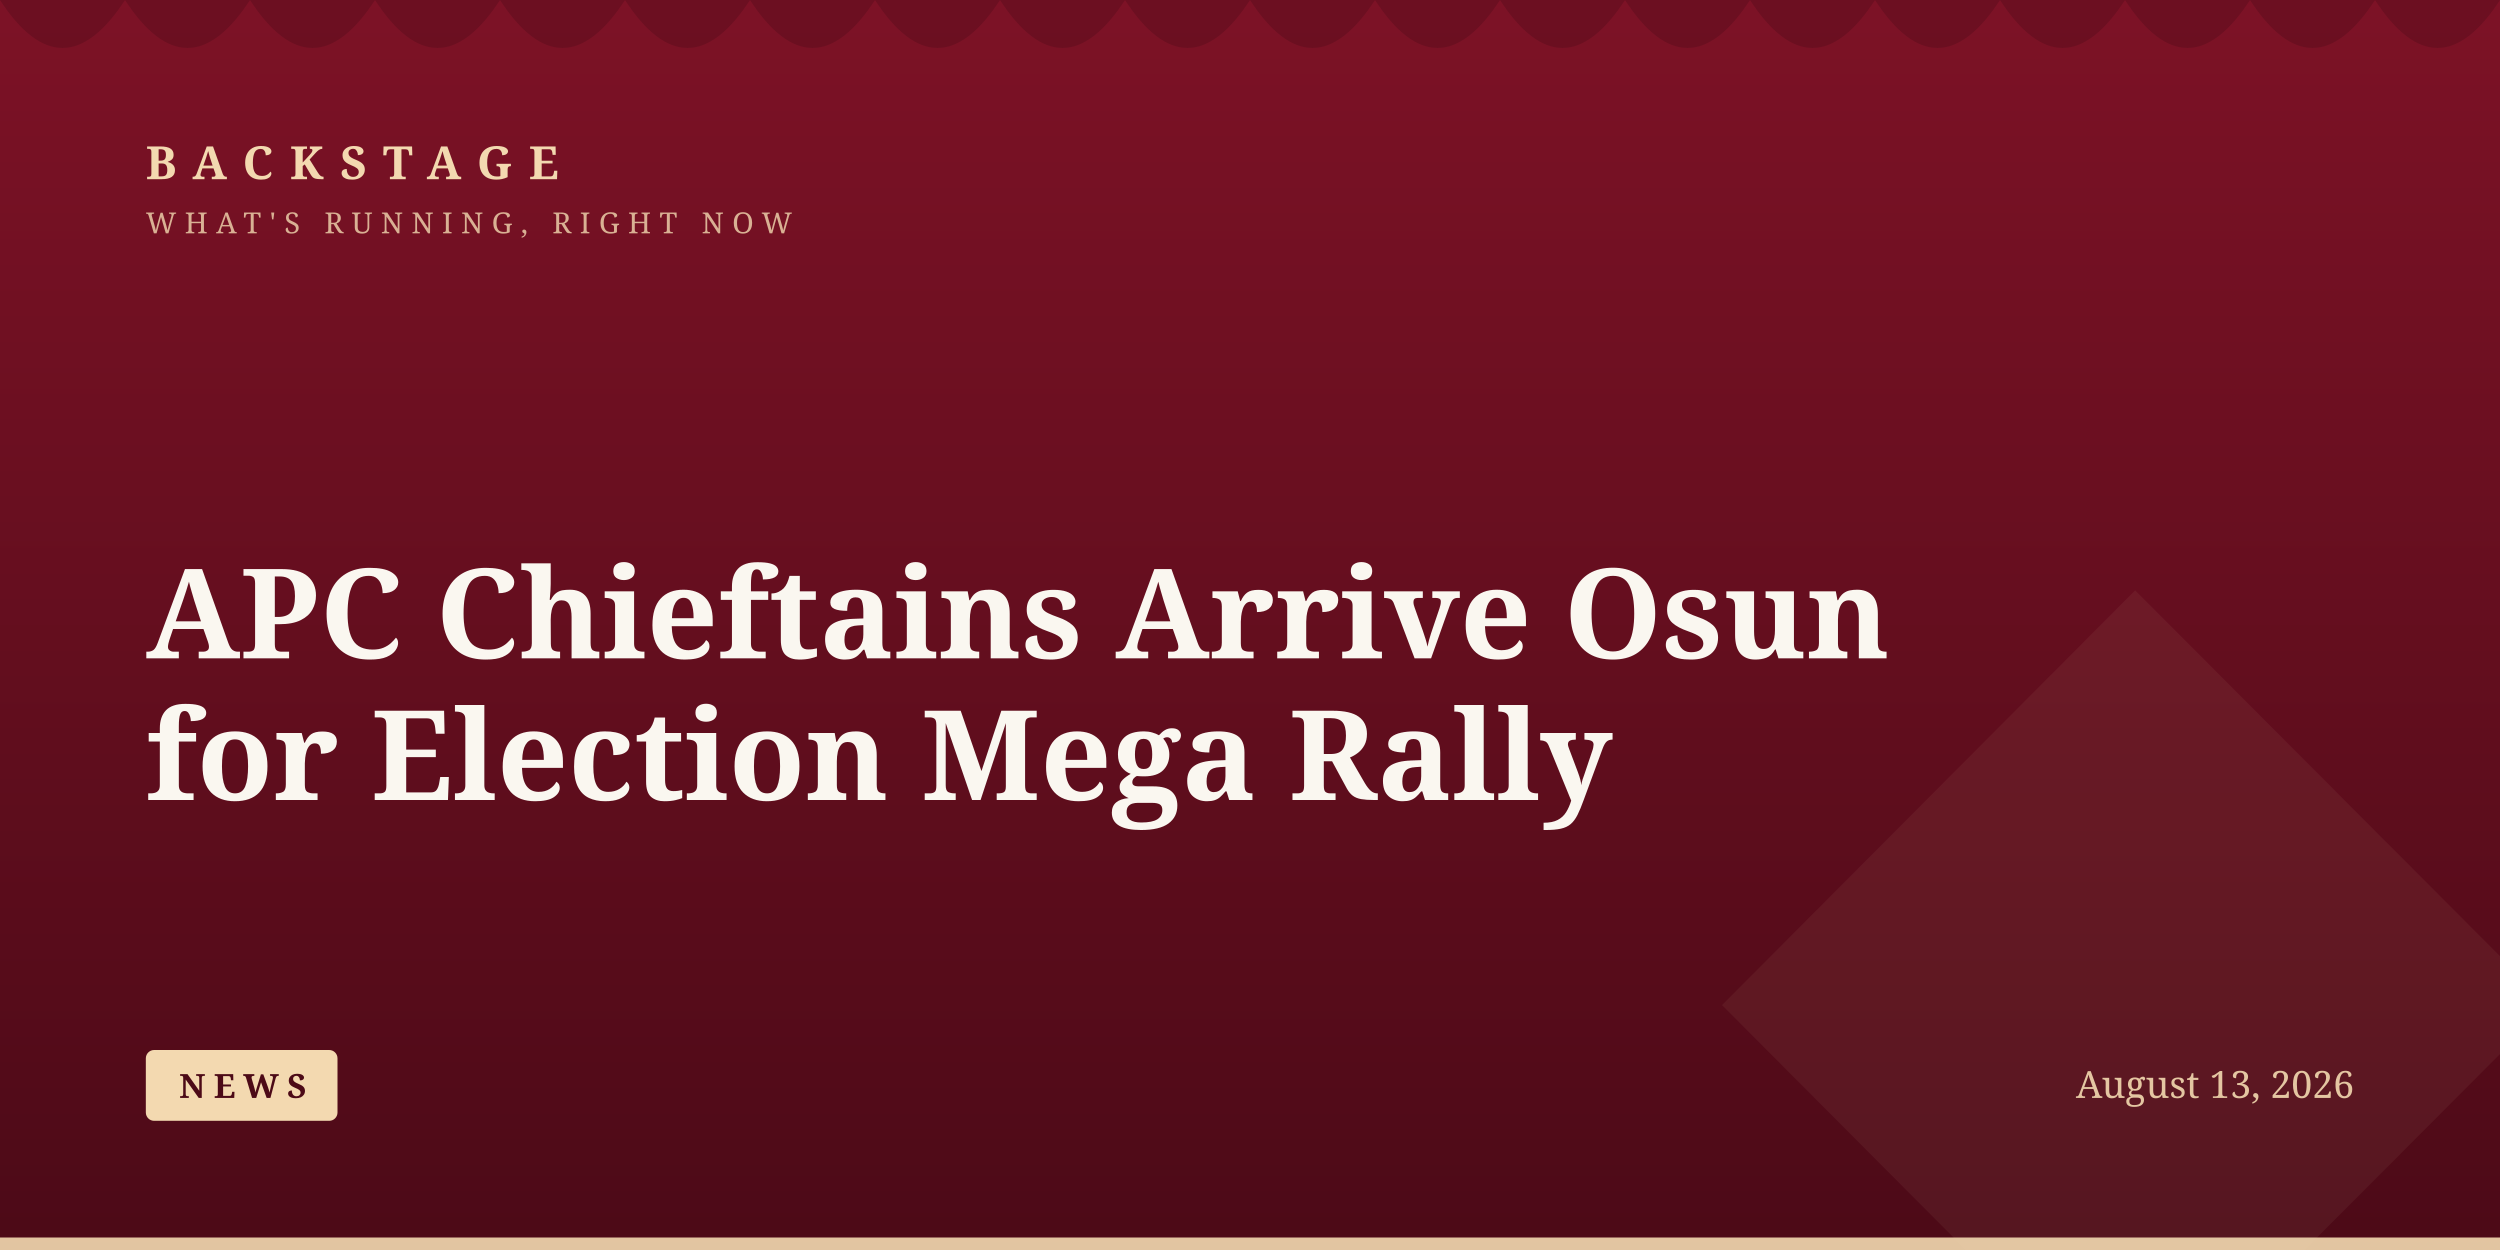
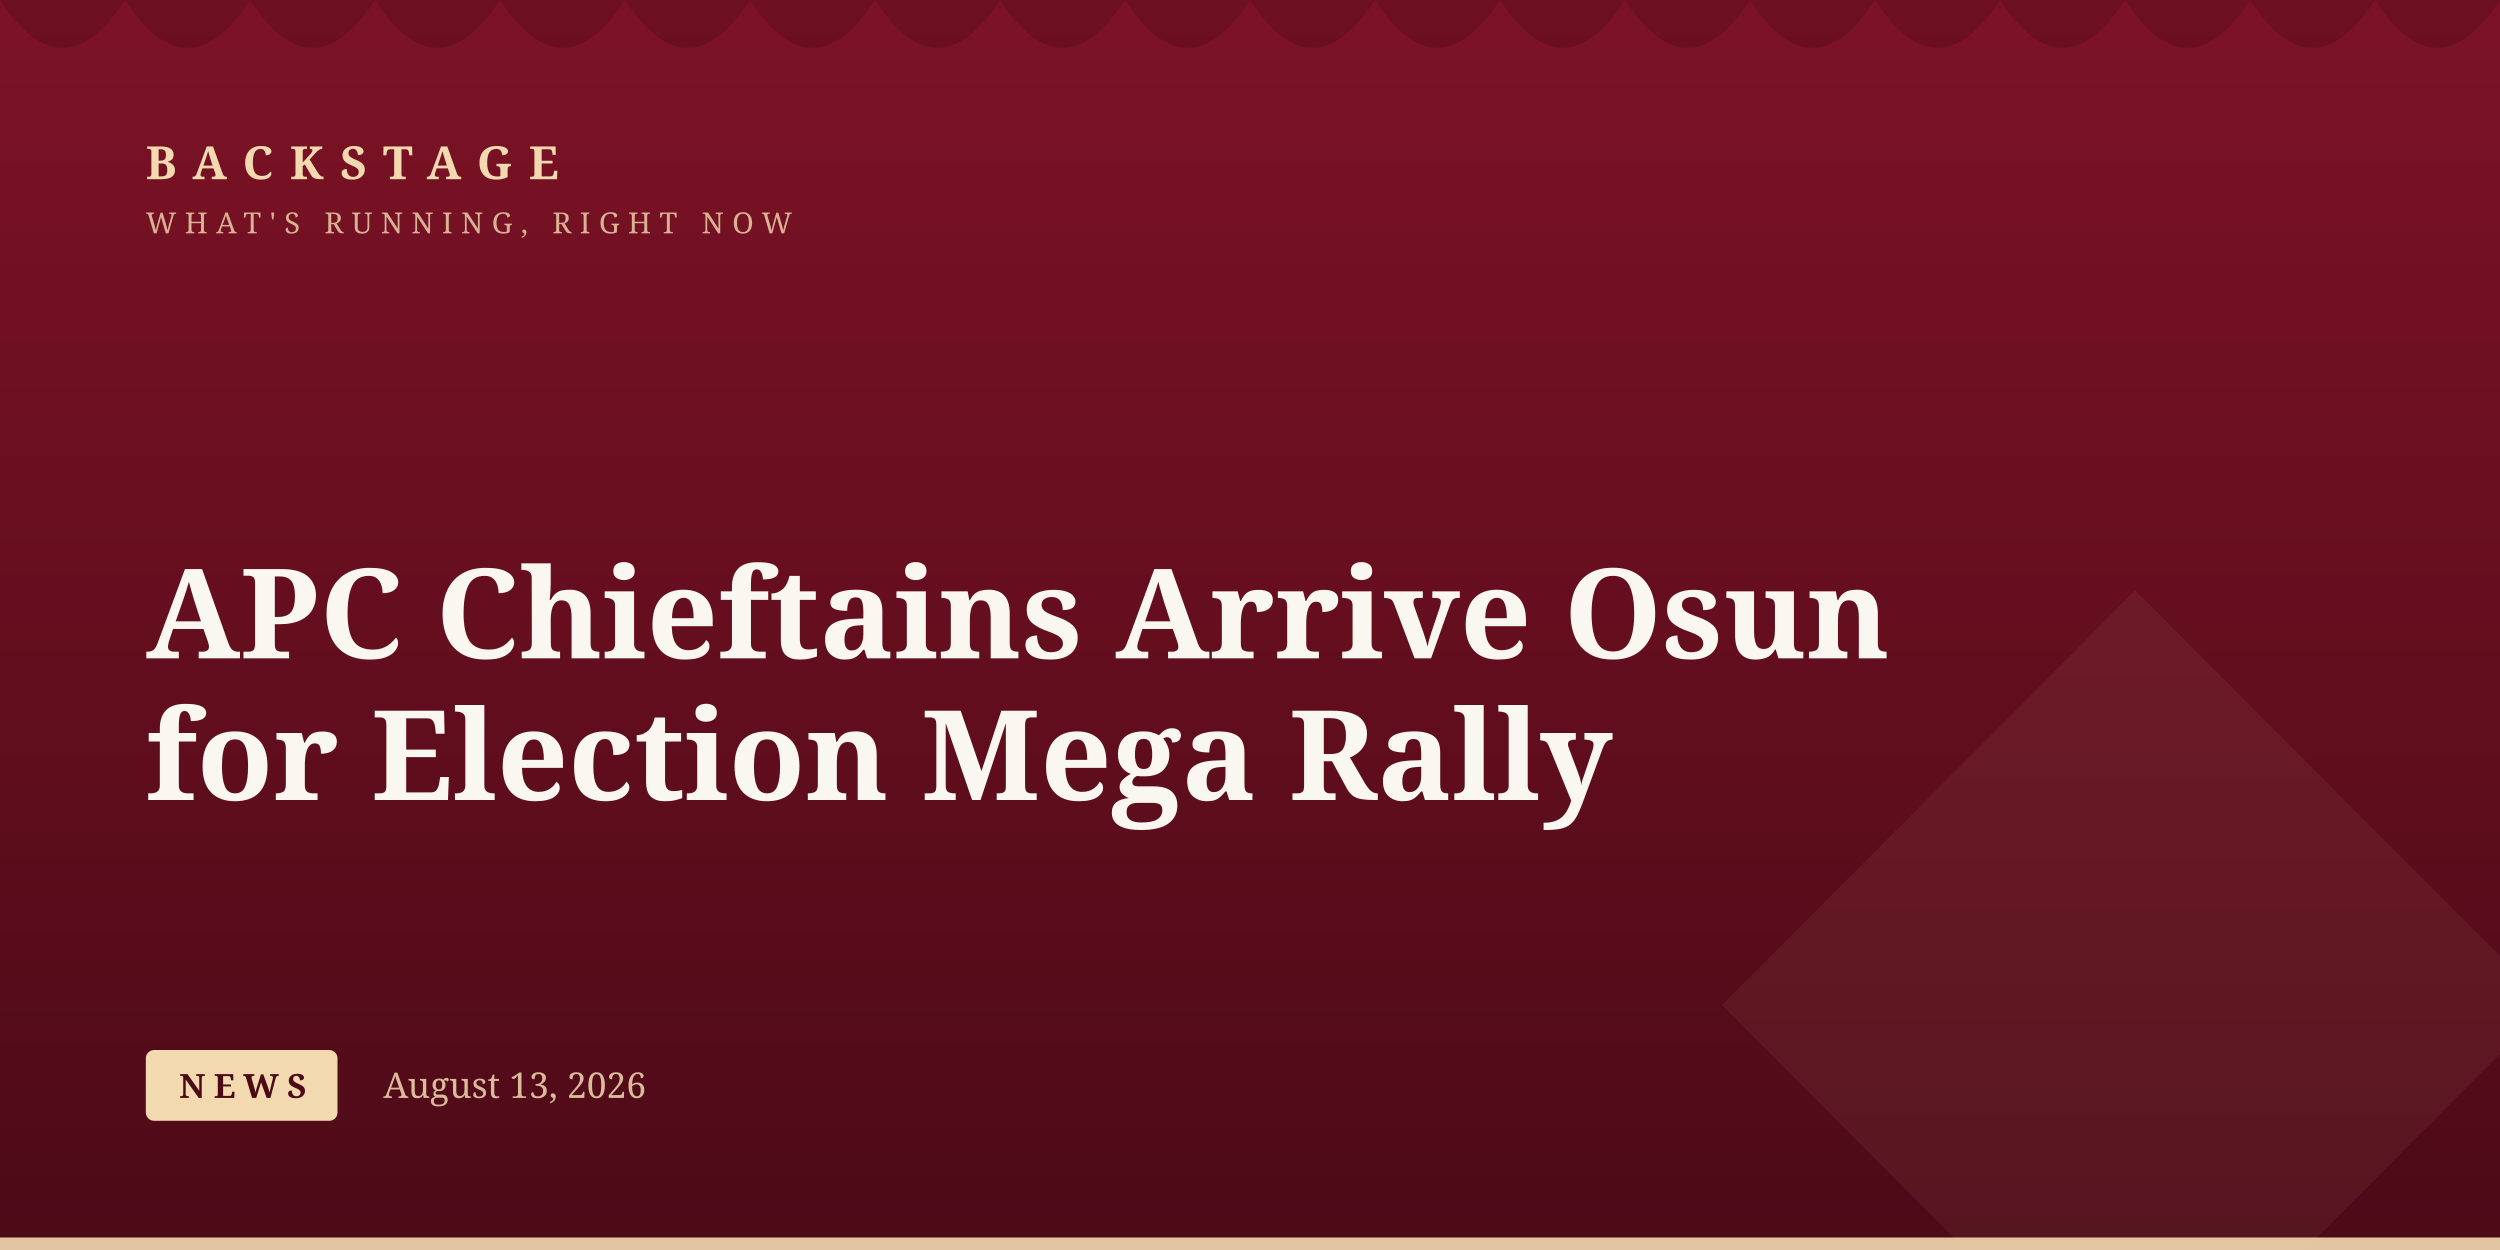
<svg xmlns="http://www.w3.org/2000/svg" viewBox="0 0 1200 600" width="1200" height="600" font-family="Georgia, 'Roboto Slab', serif">
  <defs>
    <linearGradient id="g" x1="0" y1="0" x2="0" y2="1">
      <stop offset="0" stop-color="#7D1226" />
      <stop offset="1" stop-color="#4c0a17" />
    </linearGradient>
  </defs>
  <rect width="1200" height="600" fill="url(#g)" />
  <path d="M 0 0 Q 30 46 60 0 Z" fill="#4c0a17" opacity="0.35" />
  <path d="M 60 0 Q 90 46 120 0 Z" fill="#4c0a17" opacity="0.35" />
  <path d="M 120 0 Q 150 46 180 0 Z" fill="#4c0a17" opacity="0.35" />
  <path d="M 180 0 Q 210 46 240 0 Z" fill="#4c0a17" opacity="0.35" />
  <path d="M 240 0 Q 270 46 300 0 Z" fill="#4c0a17" opacity="0.35" />
  <path d="M 300 0 Q 330 46 360 0 Z" fill="#4c0a17" opacity="0.35" />
  <path d="M 360 0 Q 390 46 420 0 Z" fill="#4c0a17" opacity="0.35" />
  <path d="M 420 0 Q 450 46 480 0 Z" fill="#4c0a17" opacity="0.35" />
  <path d="M 480 0 Q 510 46 540 0 Z" fill="#4c0a17" opacity="0.35" />
  <path d="M 540 0 Q 570 46 600 0 Z" fill="#4c0a17" opacity="0.35" />
  <path d="M 600 0 Q 630 46 660 0 Z" fill="#4c0a17" opacity="0.35" />
  <path d="M 660 0 Q 690 46 720 0 Z" fill="#4c0a17" opacity="0.35" />
  <path d="M 720 0 Q 750 46 780 0 Z" fill="#4c0a17" opacity="0.35" />
  <path d="M 780 0 Q 810 46 840 0 Z" fill="#4c0a17" opacity="0.35" />
  <path d="M 840 0 Q 870 46 900 0 Z" fill="#4c0a17" opacity="0.35" />
  <path d="M 900 0 Q 930 46 960 0 Z" fill="#4c0a17" opacity="0.35" />
  <path d="M 960 0 Q 990 46 1020 0 Z" fill="#4c0a17" opacity="0.35" />
  <path d="M 1020 0 Q 1050 46 1080 0 Z" fill="#4c0a17" opacity="0.35" />
  <path d="M 1080 0 Q 1110 46 1140 0 Z" fill="#4c0a17" opacity="0.35" />
  <path d="M 1140 0 Q 1170 46 1200 0 Z" fill="#4c0a17" opacity="0.35" />
  <text x="1025" y="470" font-size="520" fill="#f3d9b0" opacity="0.06" text-anchor="middle" dominant-baseline="middle">◆</text>
  <text x="70" y="86" font-size="22" letter-spacing="8" fill="#f3d9b0" font-weight="bold">BACKSTAGE</text>
  <text x="70" y="112" font-size="14" letter-spacing="4" fill="#f3d9b0" opacity="0.8">WHAT'S RUNNING, RIGHT NOW</text>
  <text font-size="60" font-weight="bold" fill="#faf7f0">
    <tspan x="70" y="316">APC Chieftains Arrive Osun</tspan>
    <tspan x="70" y="384">for Election Mega Rally</tspan>
  </text>
  <rect x="70" y="504" width="92" height="34" rx="4" fill="#f3d9b0" />
  <text x="86" y="527" font-size="16" letter-spacing="4" fill="#4c0a17" font-weight="bold">NEWS</text>
-   <text x="1130" y="527" font-size="18" fill="#f3d9b0" text-anchor="end" opacity="0.9">August 13, 2026</text>
+   <text x="184" y="527" font-size="17" fill="#f3d9b0" opacity="0.85">August 13, 2026</text>
  <rect x="0" y="594" width="1200" height="6" fill="#f3d9b0" opacity="0.9" />
</svg>
